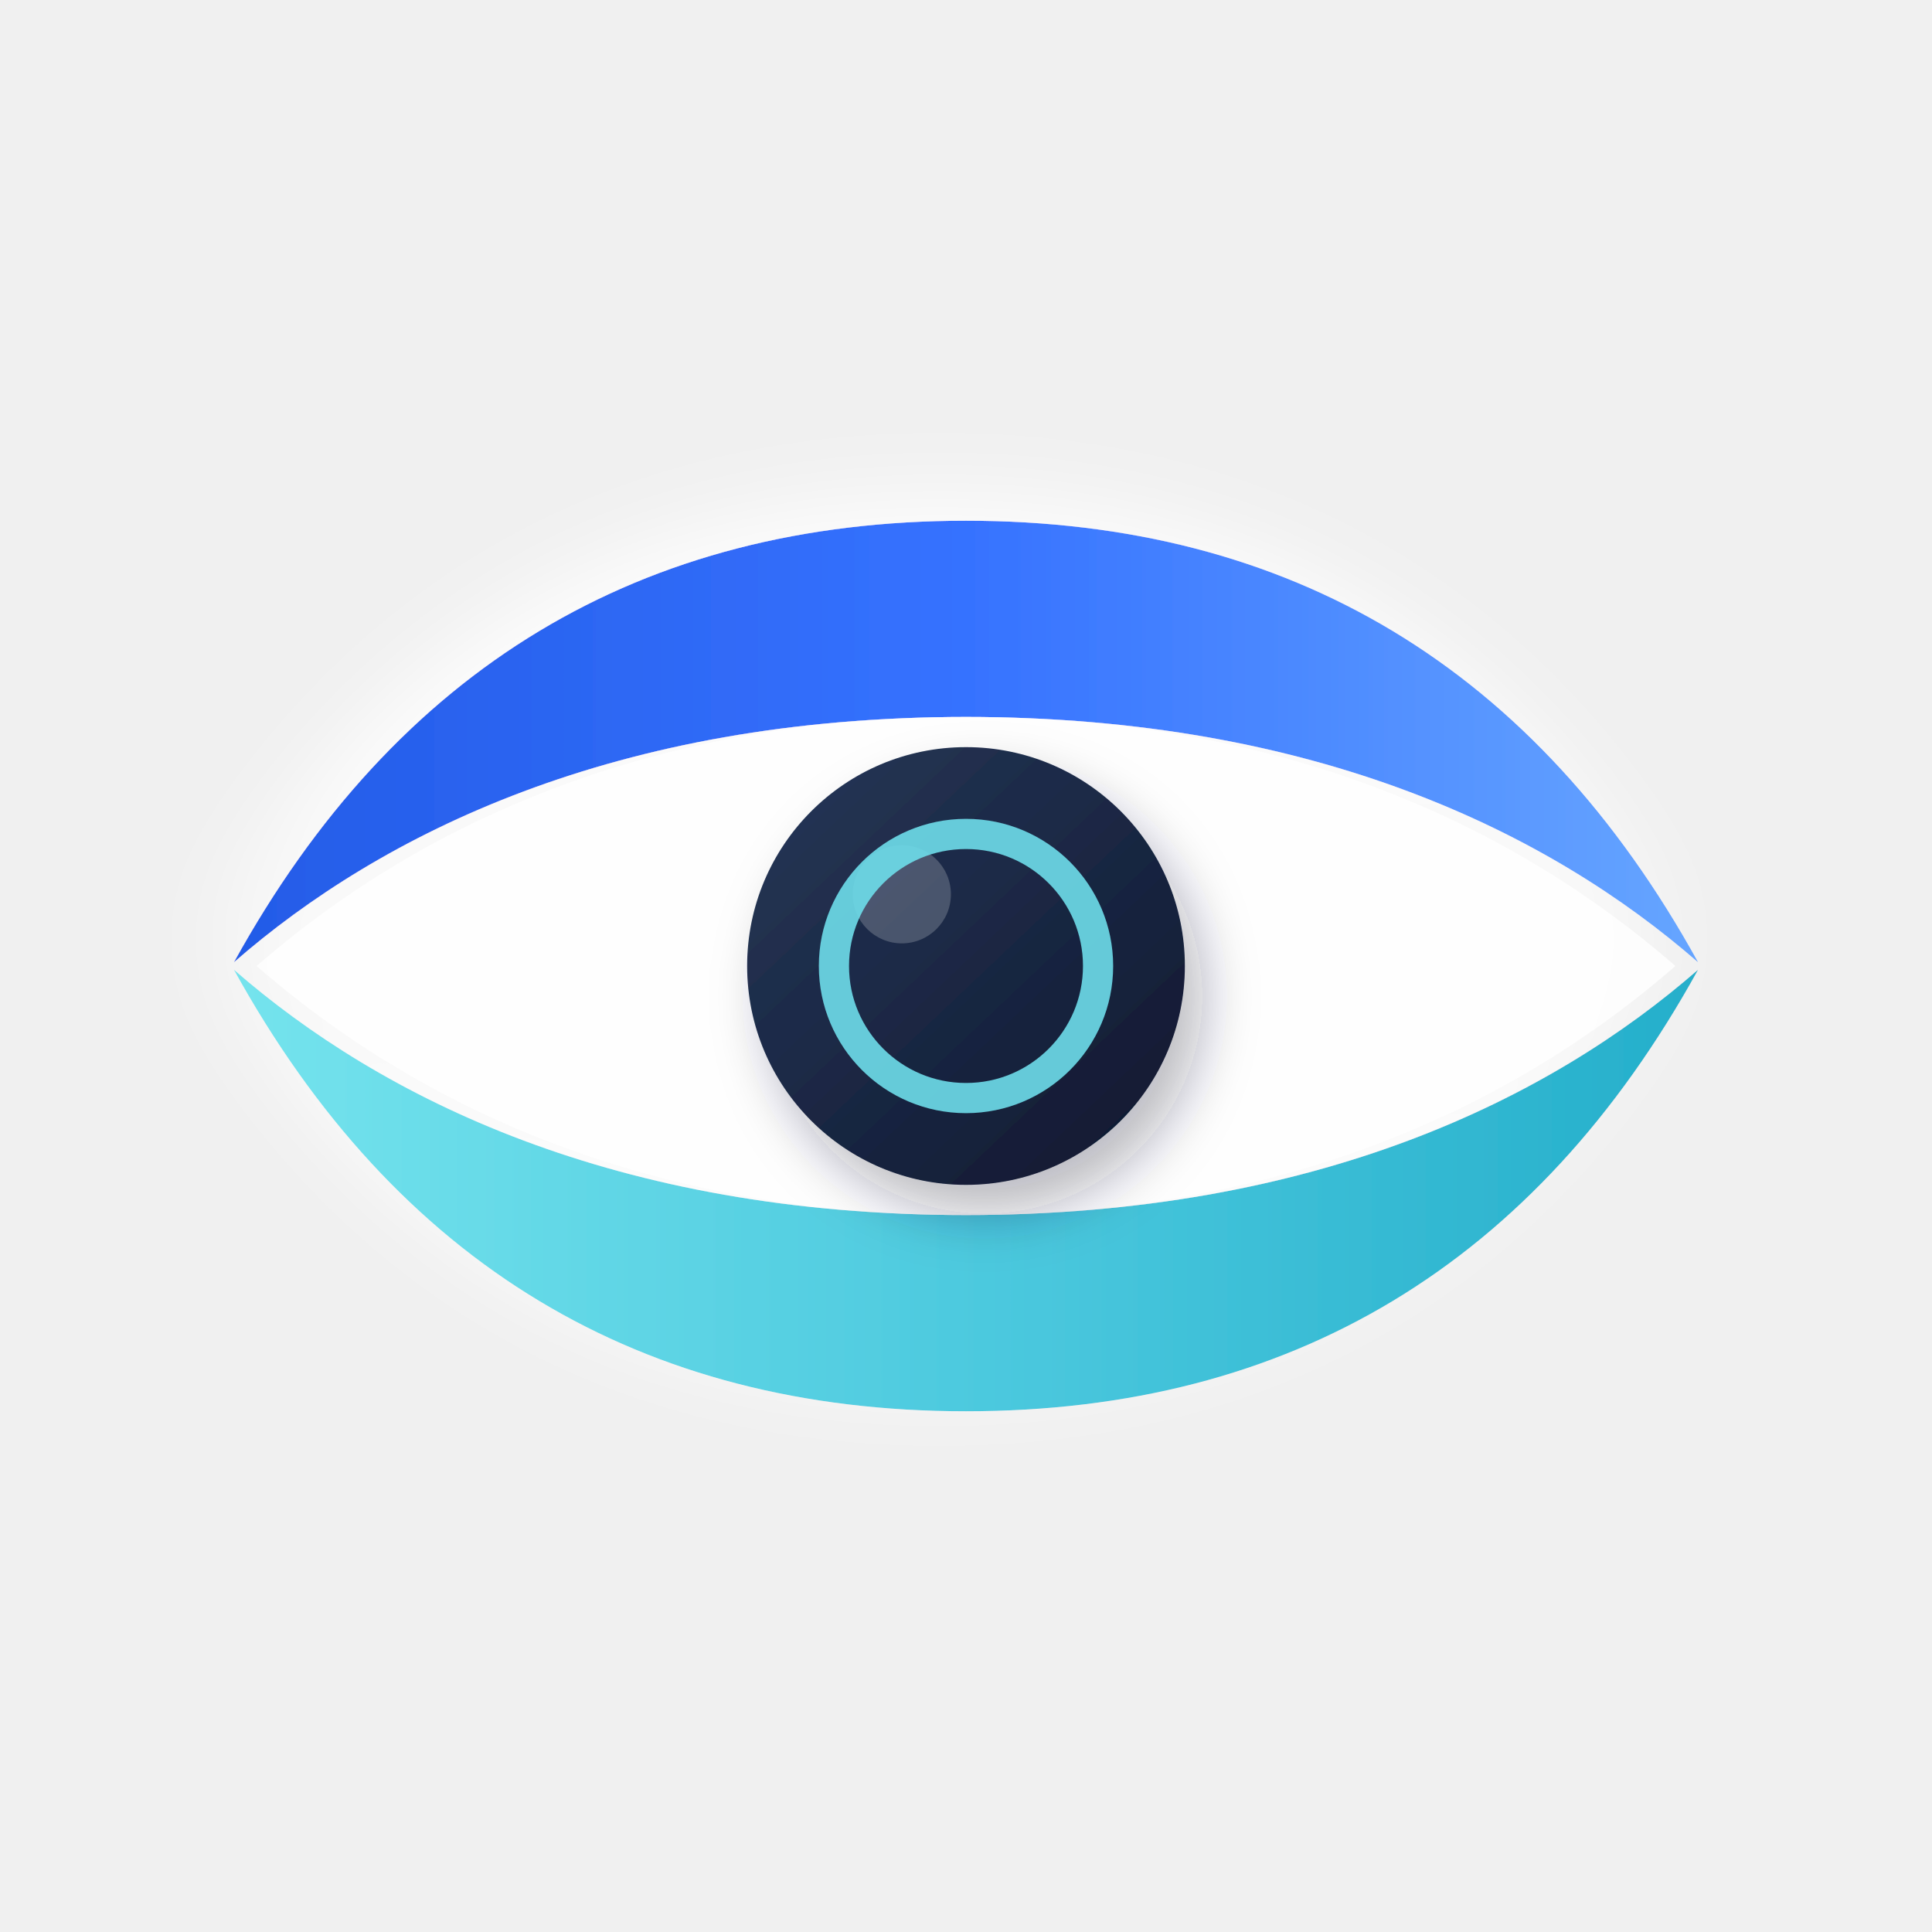
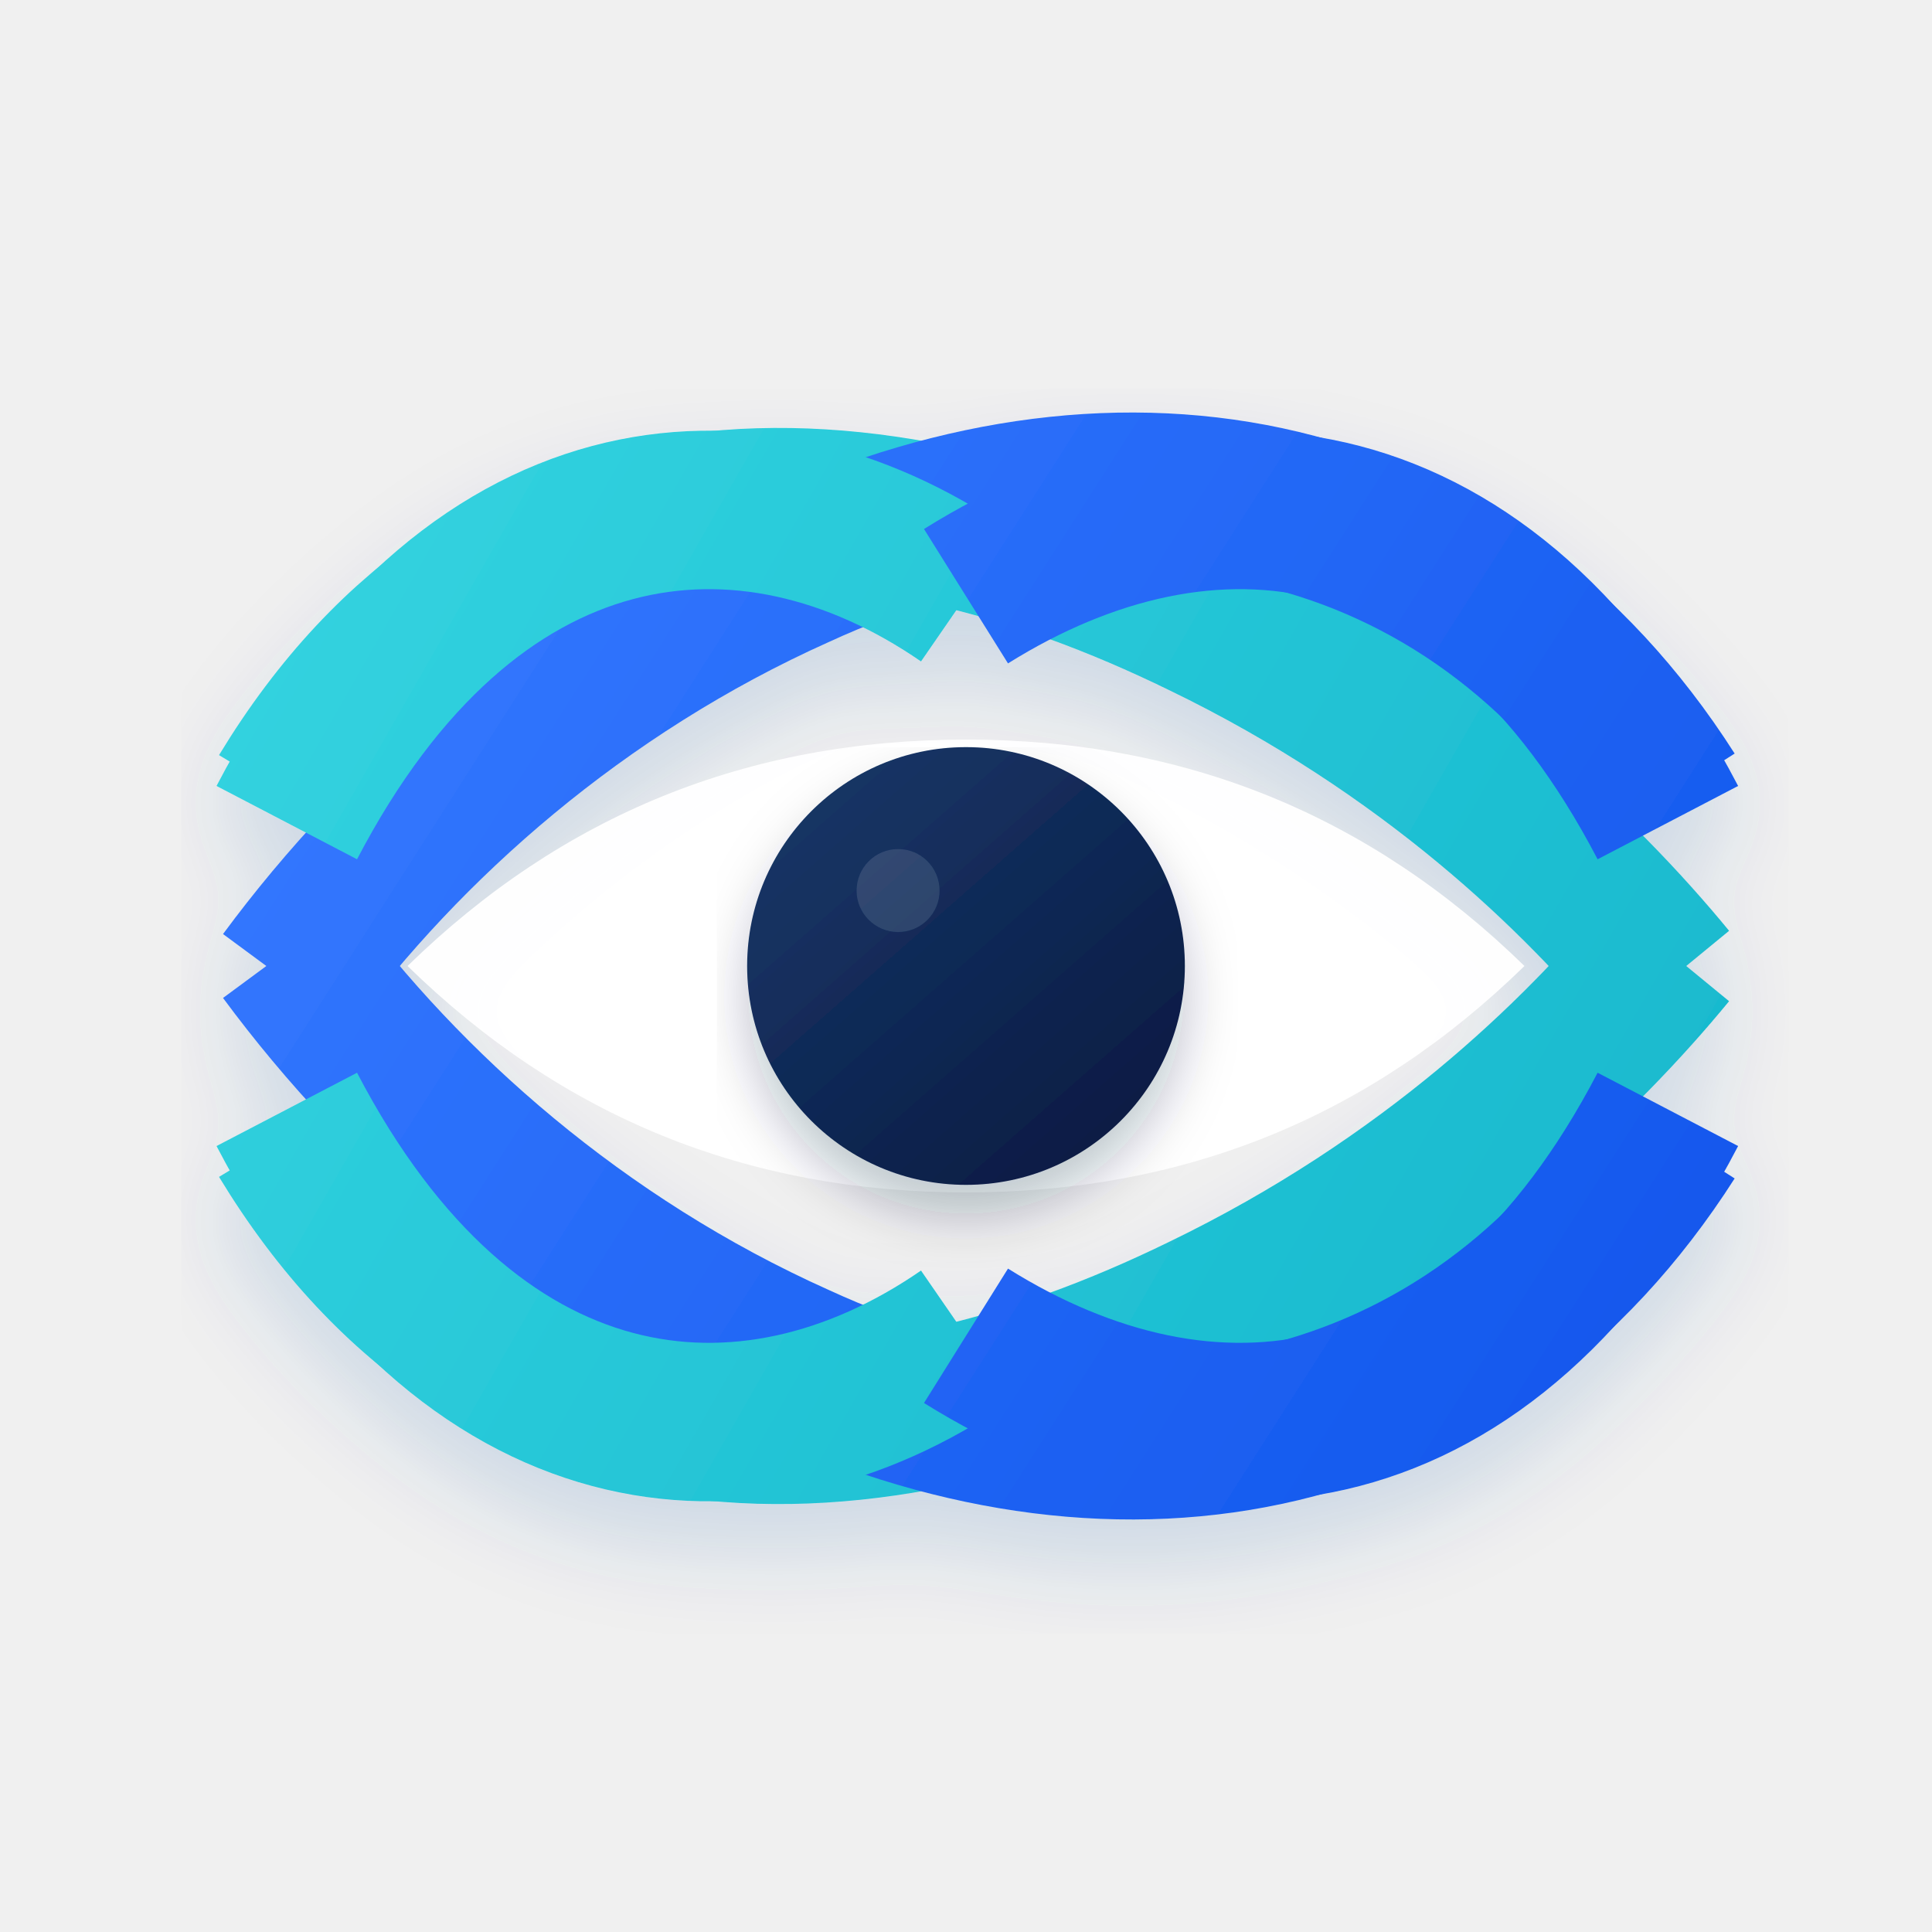
<svg xmlns="http://www.w3.org/2000/svg" width="512" height="512" viewBox="0 0 512 512" fill="none">
  <defs>
-     <linearGradient id="upper" x1="68" y1="238" x2="445" y2="238" gradientUnits="userSpaceOnUse">
-       <stop stop-color="#245CE8" />
-       <stop offset="0.5" stop-color="#3672FF" />
-       <stop offset="1" stop-color="#65A4FF" />
+     <linearGradient id="blue" x1="92" y1="151" x2="427" y2="365" gradientUnits="userSpaceOnUse">
+       <stop stop-color="#3478FF" />
+       <stop offset="1" stop-color="#1458ED" />
    </linearGradient>
-     <linearGradient id="lower" x1="65" y1="284" x2="447" y2="284" gradientUnits="userSpaceOnUse">
-       <stop stop-color="#74E3ED" />
-       <stop offset="0.55" stop-color="#49C7DD" />
-       <stop offset="1" stop-color="#25AFCB" />
+     <linearGradient id="cyan" x1="80" y1="156" x2="430" y2="356" gradientUnits="userSpaceOnUse">
+       <stop stop-color="#32D2DF" />
+       <stop offset="1" stop-color="#18B9CE" />
    </linearGradient>
-     <linearGradient id="core" x1="212" y1="208" x2="303" y2="304" gradientUnits="userSpaceOnUse">
-       <stop stop-color="#243454" />
-       <stop offset="1" stop-color="#101A32" />
+     <linearGradient id="iris" x1="219" y1="214" x2="298" y2="304" gradientUnits="userSpaceOnUse">
+       <stop stop-color="#173464" />
+       <stop offset="1" stop-color="#071B43" />
    </linearGradient>
-     <filter id="soft" x="36" y="99" width="440" height="335" filterUnits="userSpaceOnUse" color-interpolation-filters="sRGB">
-       <feDropShadow dx="10" dy="14" stdDeviation="12" flood-color="#7186B2" flood-opacity="0.22" />
-       <feDropShadow dx="-7" dy="-7" stdDeviation="10" flood-color="white" flood-opacity="0.8" />
+     <filter id="ribbonShadow" x="48" y="91" width="426" height="342" filterUnits="userSpaceOnUse">
+       <feDropShadow dx="0" dy="12" stdDeviation="12" flood-color="#174EA6" flood-opacity="0.15" />
    </filter>
-     <filter id="coreShadow" x="178" y="178" width="160" height="166" filterUnits="userSpaceOnUse">
-       <feDropShadow dx="5" dy="8" stdDeviation="7" flood-color="#17213B" flood-opacity="0.3" />
+     <filter id="irisShadow" x="190" y="190" width="138" height="146" filterUnits="userSpaceOnUse">
+       <feDropShadow dx="0" dy="8" stdDeviation="7" flood-color="#071B43" flood-opacity="0.25" />
    </filter>
  </defs>
-   <g filter="url(#soft)">
-     <path d="M62 255C105 177 170 138 256 138C342 138 407 177 450 255C411 221 349 190 256 190C163 190 101 221 62 255Z" fill="url(#upper)" />
-     <path d="M62 257C105 335 170 374 256 374C342 374 407 335 450 257C411 291 349 322 256 322C163 322 101 291 62 257Z" fill="url(#lower)" />
-     <path d="M68 256C114 216 176 190 256 190C336 190 398 216 444 256C398 296 336 322 256 322C176 322 114 296 68 256Z" fill="white" fill-opacity="0.82" />
+   <g filter="url(#ribbonShadow)">
+     <path d="M76 211C133 117 229 120 319 164C379 193 419 232 442 260" stroke="url(#cyan)" stroke-width="42" stroke-linecap="butt" />
+     <path d="M76 260C107 218 153 177 211 151C298 111 389 128 442 211" stroke="url(#blue)" stroke-width="42" stroke-linecap="butt" />
+     <path d="M76 301C133 395 229 392 319 348C379 319 419 280 442 252" stroke="url(#cyan)" stroke-width="42" stroke-linecap="butt" />
+     <path d="M76 252C107 294 153 335 211 361C298 401 389 384 442 301" stroke="url(#blue)" stroke-width="42" stroke-linecap="butt" />
+     <path d="M76 218C124 126 198 118 256 158" stroke="url(#cyan)" stroke-width="42" stroke-linecap="butt" />
+     <path d="M256 158C320 118 394 126 442 218" stroke="url(#blue)" stroke-width="42" stroke-linecap="butt" />
+     <path d="M76 294C124 386 198 394 256 354" stroke="url(#cyan)" stroke-width="42" stroke-linecap="butt" />
+     <path d="M256 354C320 394 394 386 442 294" stroke="url(#blue)" stroke-width="42" stroke-linecap="butt" />
  </g>
-   <g filter="url(#coreShadow)">
-     <circle cx="256" cy="256" r="58" fill="url(#core)" />
-     <circle cx="239" cy="237" r="13" fill="white" fill-opacity="0.2" />
-     <circle cx="256" cy="256" r="35" stroke="#6EDDEA" stroke-width="8" stroke-opacity="0.9" />
+   <path d="M108 256C149 216 198 196 256 196C314 196 363 216 404 256C363 296 314 316 256 316C198 316 149 296 108 256Z" fill="white" fill-opacity="0.97" />
+   <g filter="url(#irisShadow)">
+     <circle cx="256" cy="256" r="58" fill="url(#iris)" />
+     <circle cx="238" cy="236" r="11" fill="white" fill-opacity="0.12" />
  </g>
</svg>
